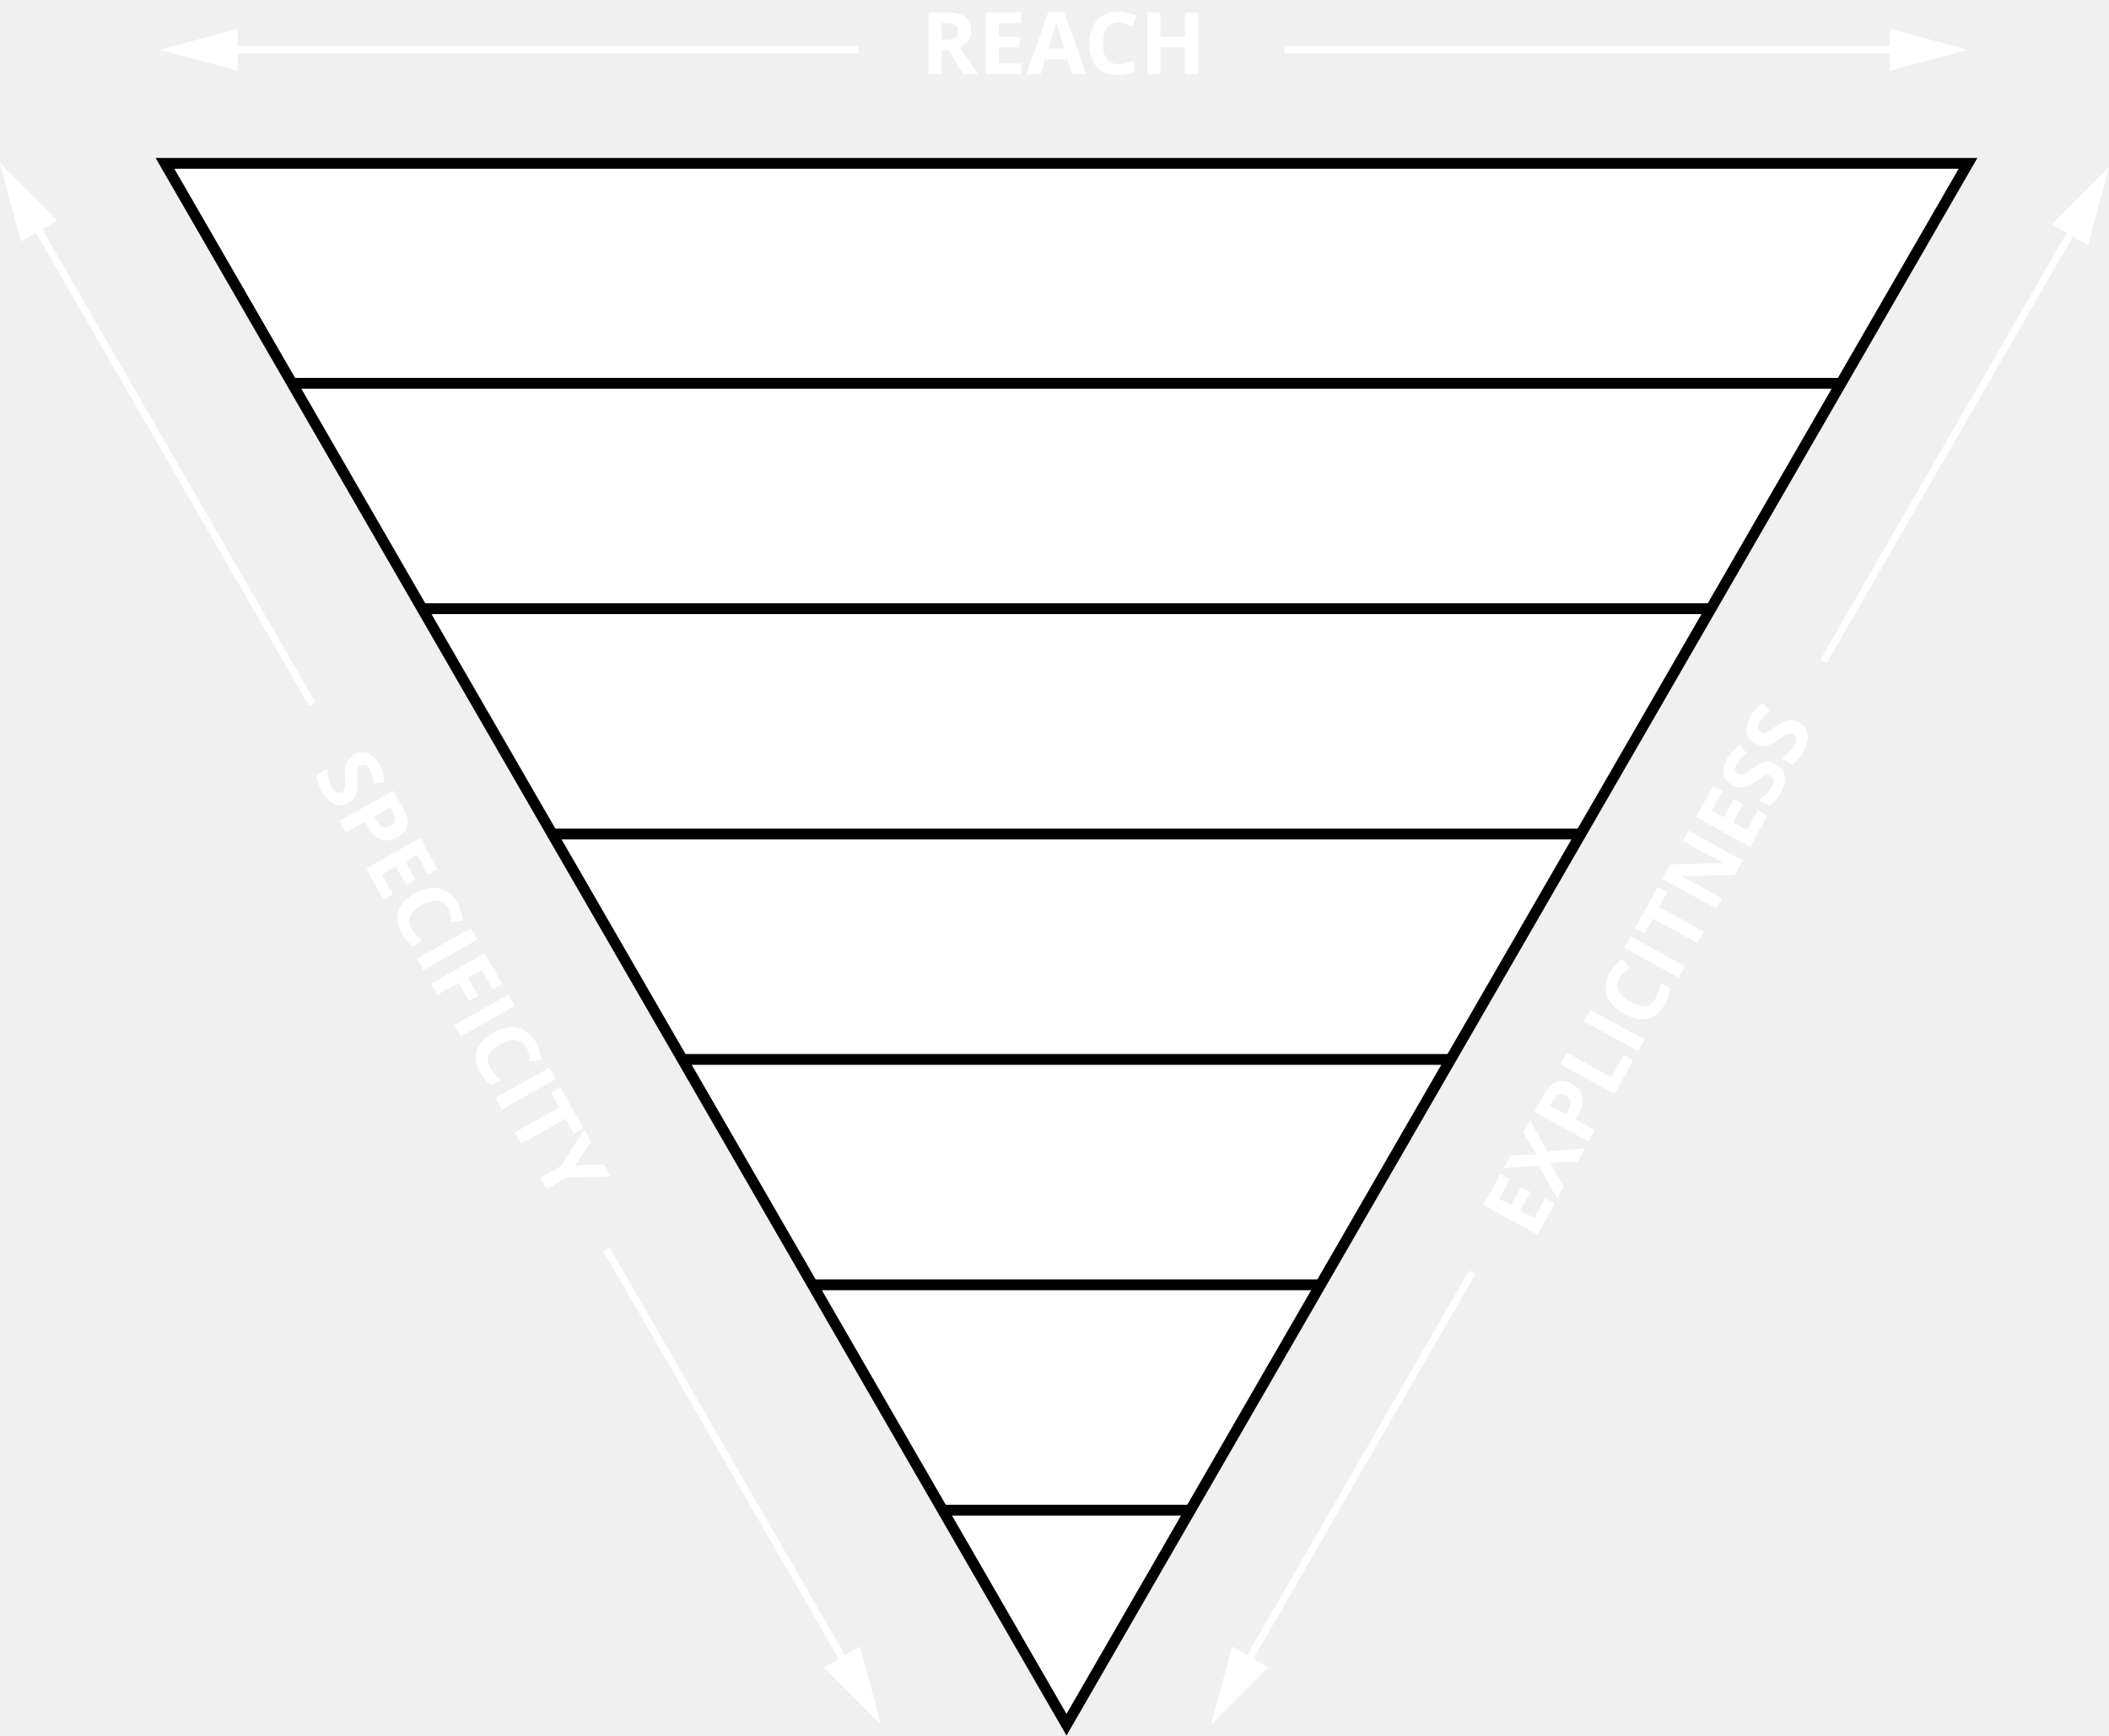
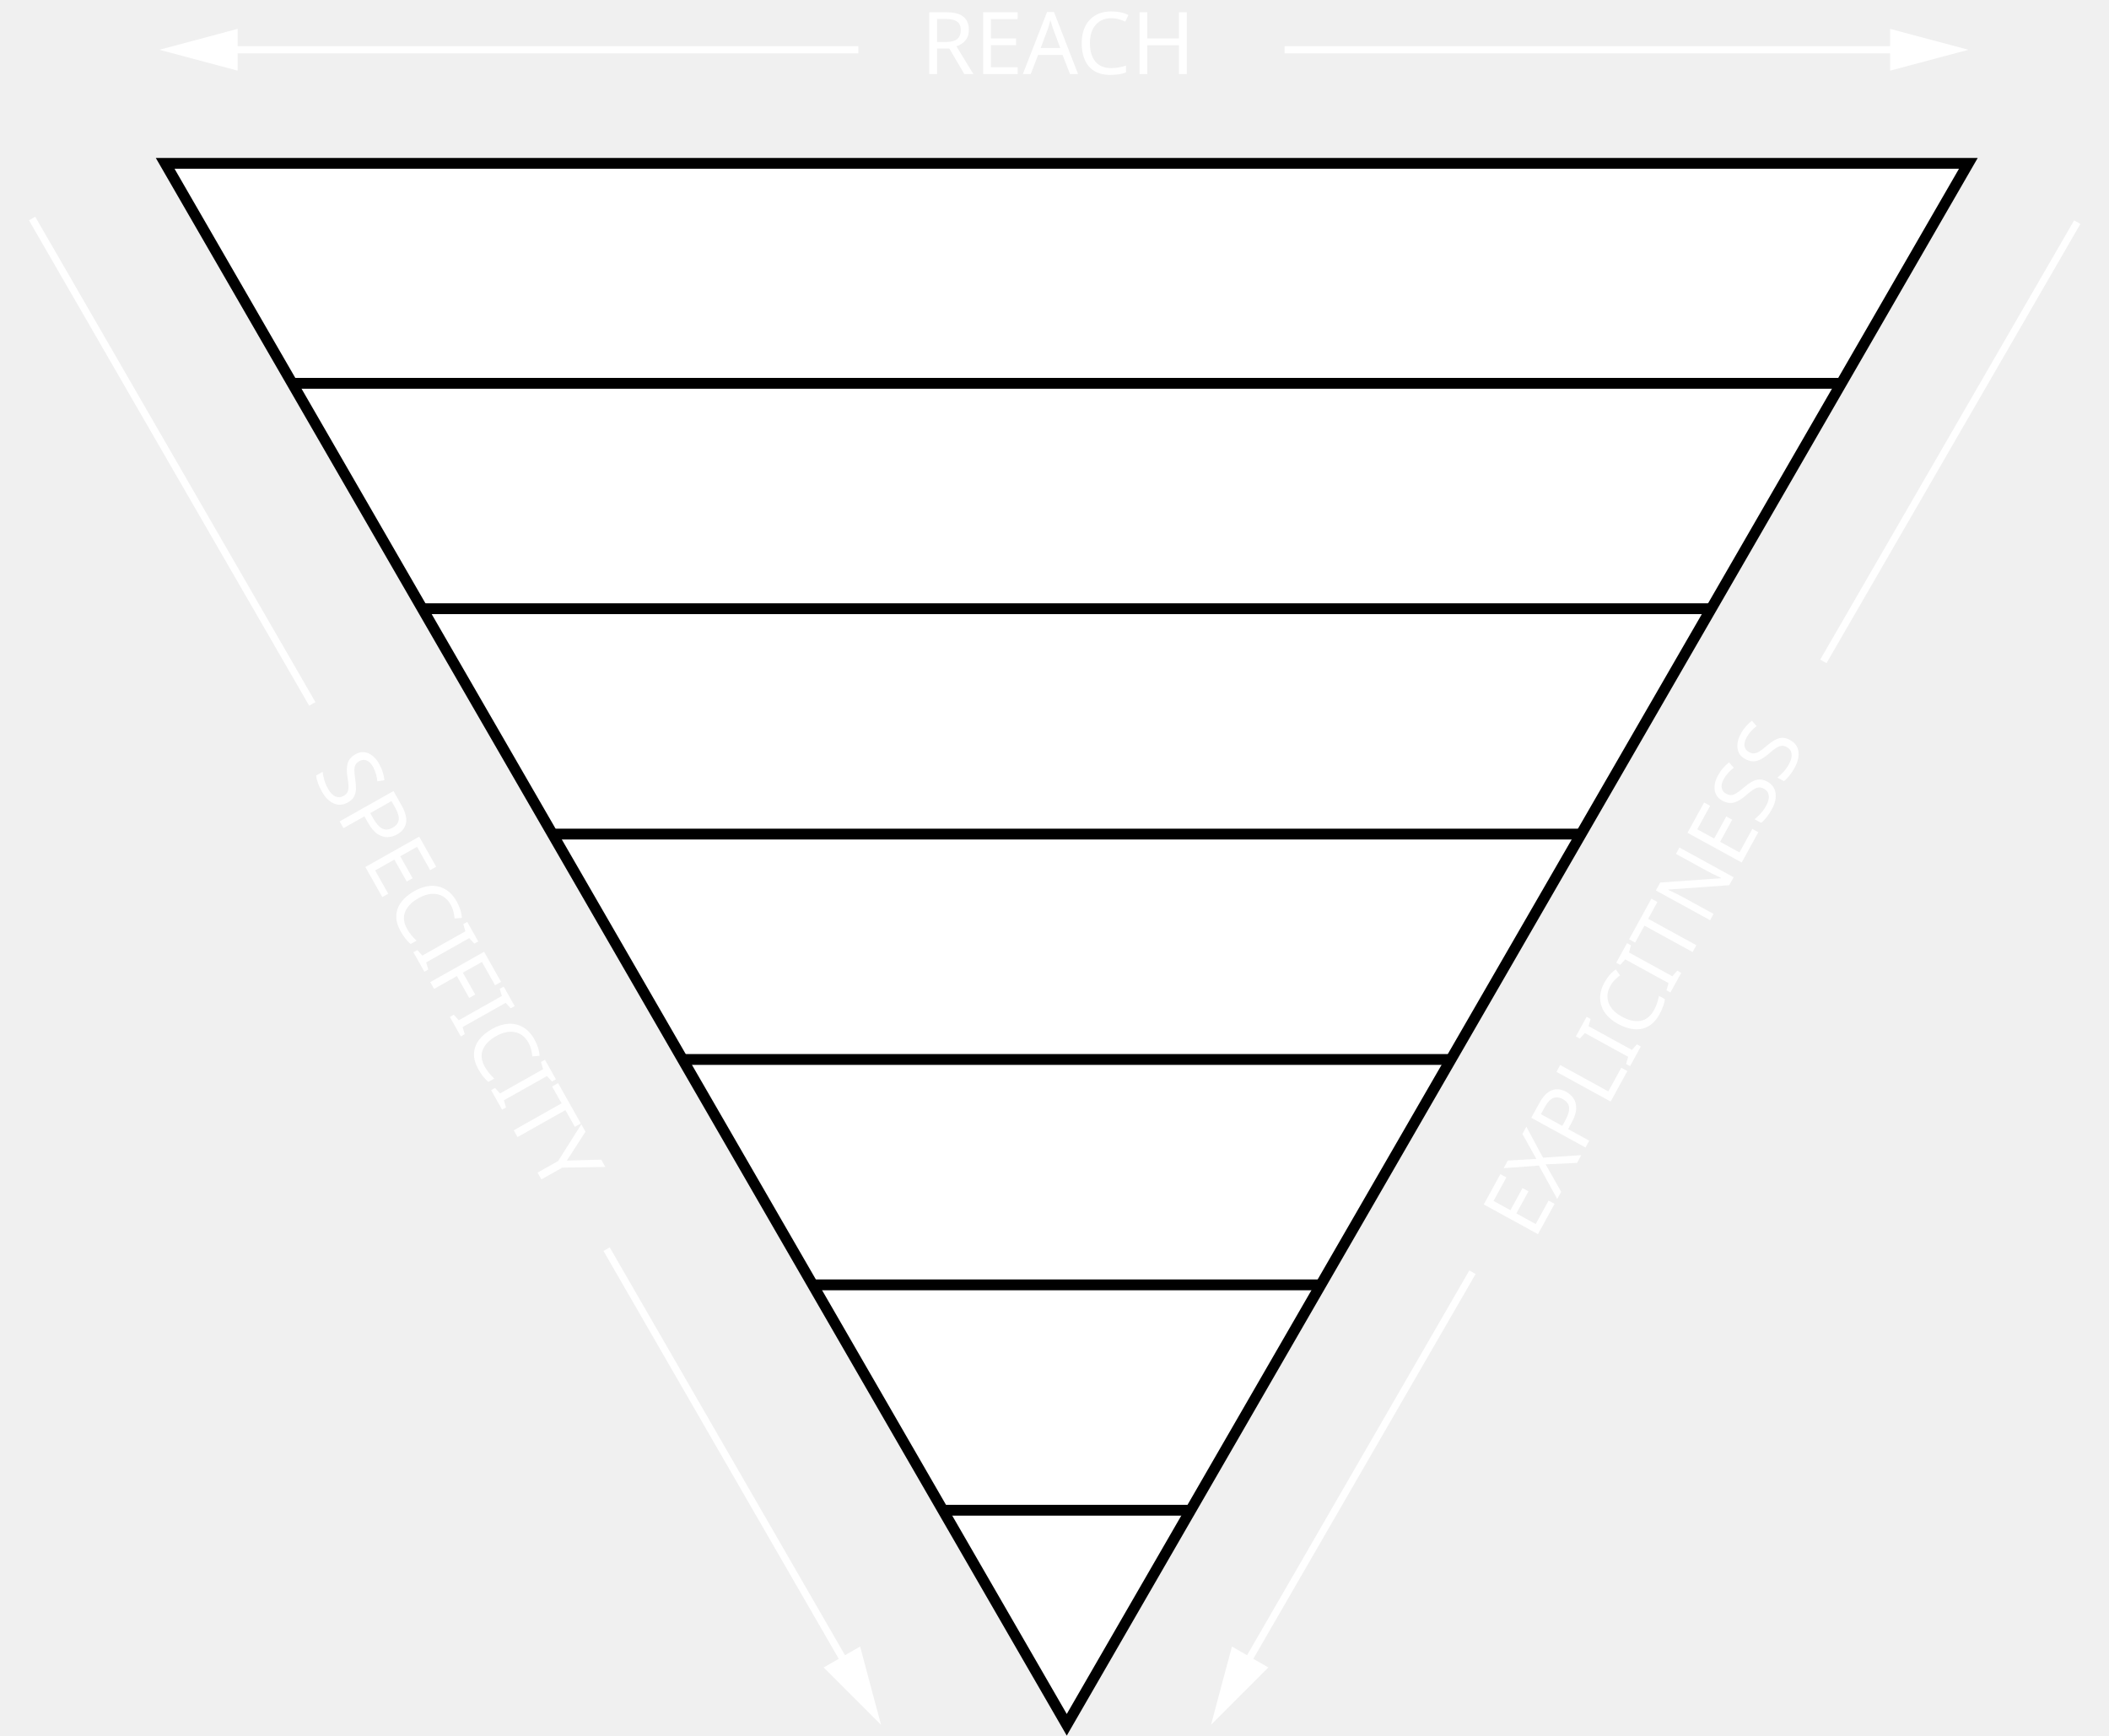
- <svg xmlns="http://www.w3.org/2000/svg" id="Layer_1" data-name="Layer 1" viewBox="0 0 584.84 481.31">
-   <defs>
-     <style>.cls-1{fill:#fff;}.cls-1,.cls-2,.cls-3{stroke:#000;stroke-miterlimit:10;}.cls-1,.cls-2{stroke-width:3px;}.cls-3{stroke:#fff;}.cls-2,.cls-3{fill:#fff;}.cls-3{stroke-width:2px;}.cls-4{fill:#fff;font-size:24px;font-family:Open Sans;font-weight:700;}.cls-5{fill:#fff;}</style>
-   </defs>
-   <polygon class="cls-1" points="295.75 478.31 45.75 45.3 545.75 45.3 295.75 478.31" />
-   <line class="cls-2" x1="80.97" y1="106.3" x2="510.53" y2="106.3" />
-   <line class="cls-3" x1="61.97" y1="13.8" x2="238.03" y2="13.8" />
-   <polygon class="cls-5" points="65.93 19.61 44.25 13.8 65.93 7.99 65.93 19.61" />
-   <line class="cls-3" x1="8.86" y1="60.64" x2="86.57" y2="195.24" />
-   <polygon class="cls-5" points="5.81 66.98 0 45.3 15.87 61.17 5.81 66.98" />
-   <line class="cls-3" x1="235.43" y1="462.97" x2="168.16" y2="346.45" />
-   <polygon class="cls-5" points="238.48 456.63 244.29 478.31 228.41 462.44 238.48 456.63" />
-   <line class="cls-3" x1="344.7" y1="462.97" x2="408.28" y2="352.84" />
-   <polygon class="cls-5" points="351.71 462.44 335.84 478.31 341.65 456.63 351.71 462.44" />
-   <line class="cls-3" x1="575.98" y1="61.64" x2="505.65" y2="183.46" />
-   <polygon class="cls-5" points="568.97 62.17 584.84 46.3 579.03 67.98 568.97 62.17" />
-   <line class="cls-3" x1="528.03" y1="13.8" x2="356.25" y2="13.8" />
-   <polygon class="cls-5" points="524.07 7.99 545.75 13.8 524.07 19.61 524.07 7.99" />
-   <line class="cls-2" x1="116.61" y1="168.8" x2="474.45" y2="168.8" />
-   <line class="cls-2" x1="153.14" y1="231.3" x2="438.36" y2="231.3" />
-   <line class="cls-2" x1="189.23" y1="293.81" x2="402.28" y2="293.81" />
-   <line class="cls-2" x1="225.31" y1="356.31" x2="366.19" y2="356.31" />
-   <line class="cls-2" x1="260.59" y1="418.81" x2="330.11" y2="418.81" />
-   <text class="cls-4" transform="translate(255.35 20.57)">REACH</text>
-   <text class="cls-4" transform="translate(425.34 344.31) rotate(-61.27)">EXPLICITNESS</text>
-   <text class="cls-4" transform="translate(86.57 214.3) rotate(60.6)">SPECIFICITY</text>
+ <svg xmlns="http://www.w3.org/2000/svg" version="1.1" id="Layer_1" x="0px" y="0px" viewBox="-128 57 584.8 481.3" style="enable-background:new -128 57 584.8 481.3;" xml:space="preserve">
+   <style type="text/css">
+ 	.st0{fill:#FFFFFF;stroke:#000000;stroke-width:3;stroke-miterlimit:10;}
+ 	.st1{fill:none;stroke:#000000;stroke-width:3;stroke-miterlimit:10;}
+ 	.st2{fill:none;stroke:#FFFFFF;stroke-width:2;stroke-miterlimit:10;}
+ 	.st3{fill:#FFFFFF;}
+ 	.st4{font-family:'OpenSans-Bold';}
+ 	.st5{font-size:24px;}
+ </style>
+   <polygon class="st0" points="167.8,535.3 -82.2,102.3 417.8,102.3 " />
+   <line class="st1" x1="-47" y1="163.3" x2="382.5" y2="163.3" />
+   <line class="st2" x1="-66" y1="70.8" x2="110" y2="70.8" />
+   <polygon class="st3" points="-62.1,76.6 -83.8,70.8 -62.1,65 " />
+   <line class="st2" x1="-119.1" y1="117.6" x2="-41.4" y2="252.2" />
+   <line class="st2" x1="107.4" y1="519.9" x2="40.2" y2="403.4" />
+   <polygon class="st3" points="110.5,513.6 116.3,535.3 100.4,519.4 " />
+   <line class="st2" x1="216.7" y1="519.9" x2="280.3" y2="409.8" />
+   <polygon class="st3" points="223.7,519.4 207.8,535.3 213.6,513.6 " />
+   <line class="st2" x1="448" y1="118.6" x2="377.6" y2="240.4" />
+   <line class="st2" x1="400" y1="70.8" x2="228.2" y2="70.8" />
+   <polygon class="st3" points="396.1,65 417.8,70.8 396.1,76.6 " />
+   <line class="st1" x1="-11.4" y1="225.8" x2="346.5" y2="225.8" />
+   <line class="st1" x1="25.1" y1="288.3" x2="310.4" y2="288.3" />
+   <line class="st1" x1="61.2" y1="350.8" x2="274.3" y2="350.8" />
+   <line class="st1" x1="97.3" y1="413.3" x2="238.2" y2="413.3" />
+   <line class="st1" x1="132.6" y1="475.8" x2="202.1" y2="475.8" />
+   <text transform="matrix(1 0 0 1 127.35 77.54)" class="st3 st4 st5">REACH</text>
+   <text transform="matrix(0.4807 -0.8769 0.8769 0.4807 297.3401 401.2799)" class="st3 st4 st5">EXPLICITNESS</text>
+   <text transform="matrix(0.4909 0.8712 -0.8712 0.4909 -41.4295 271.2699)" class="st3 st4 st5">SPECIFICITY</text>
</svg>
